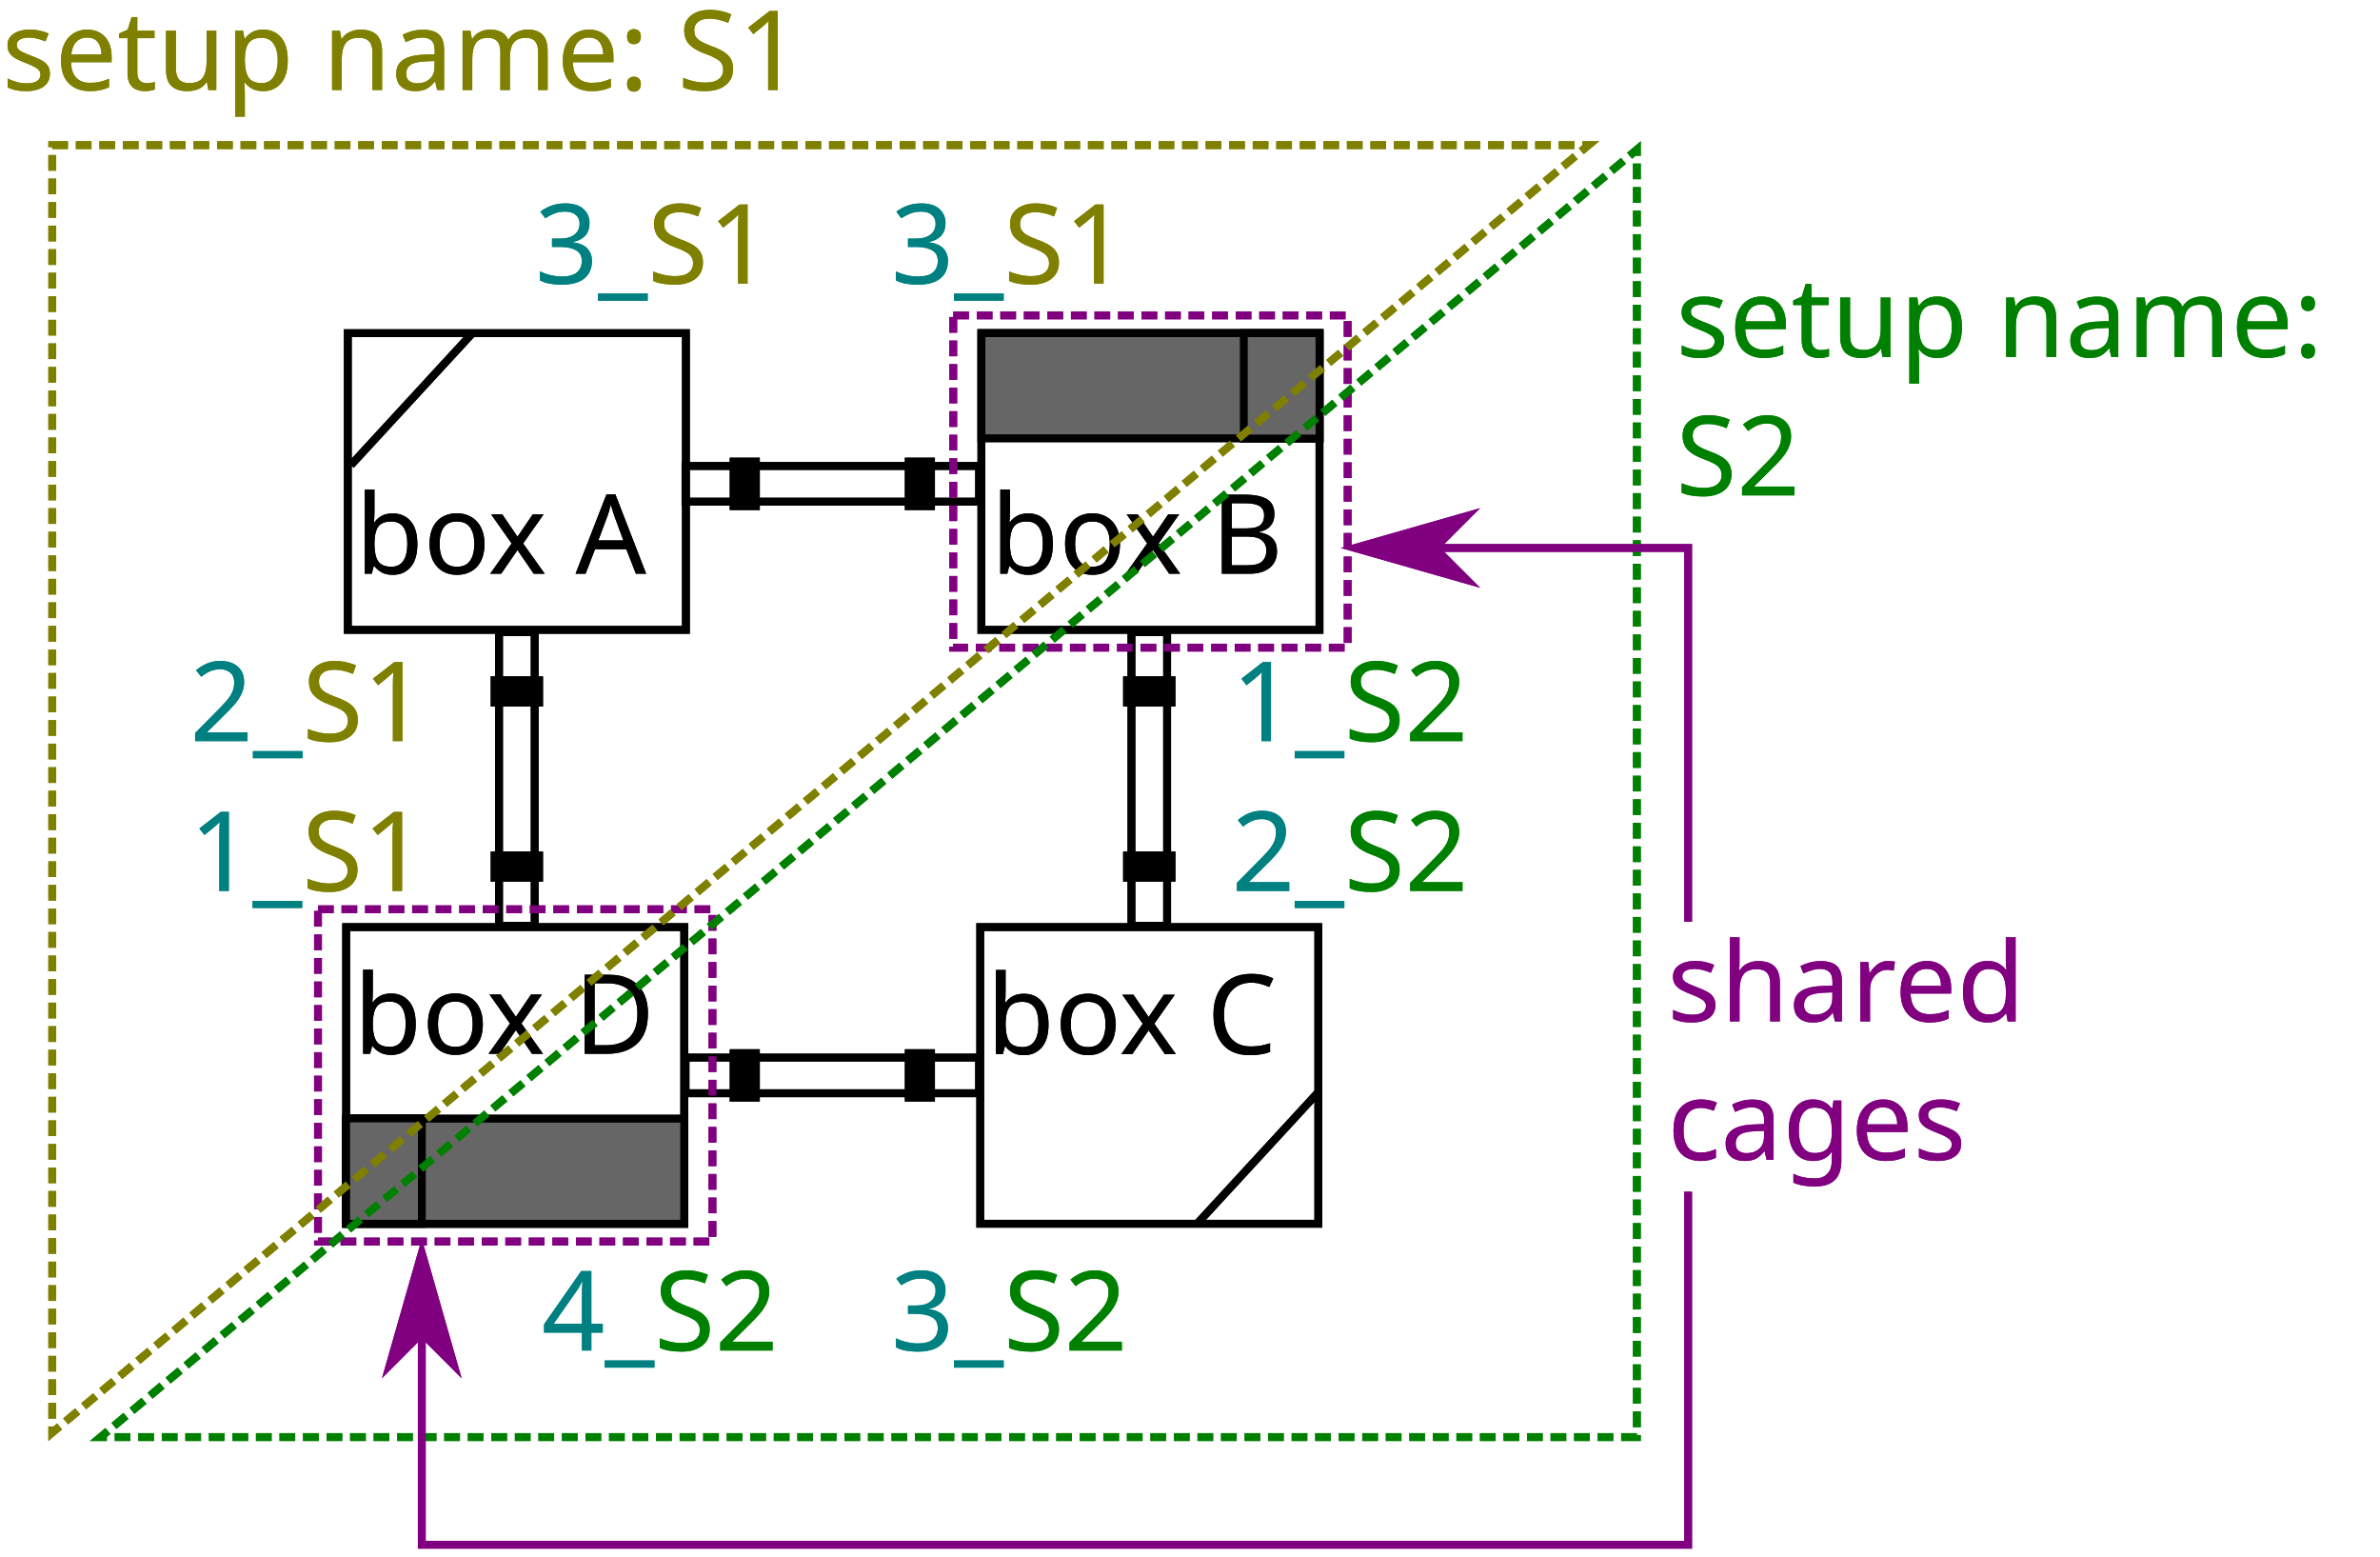
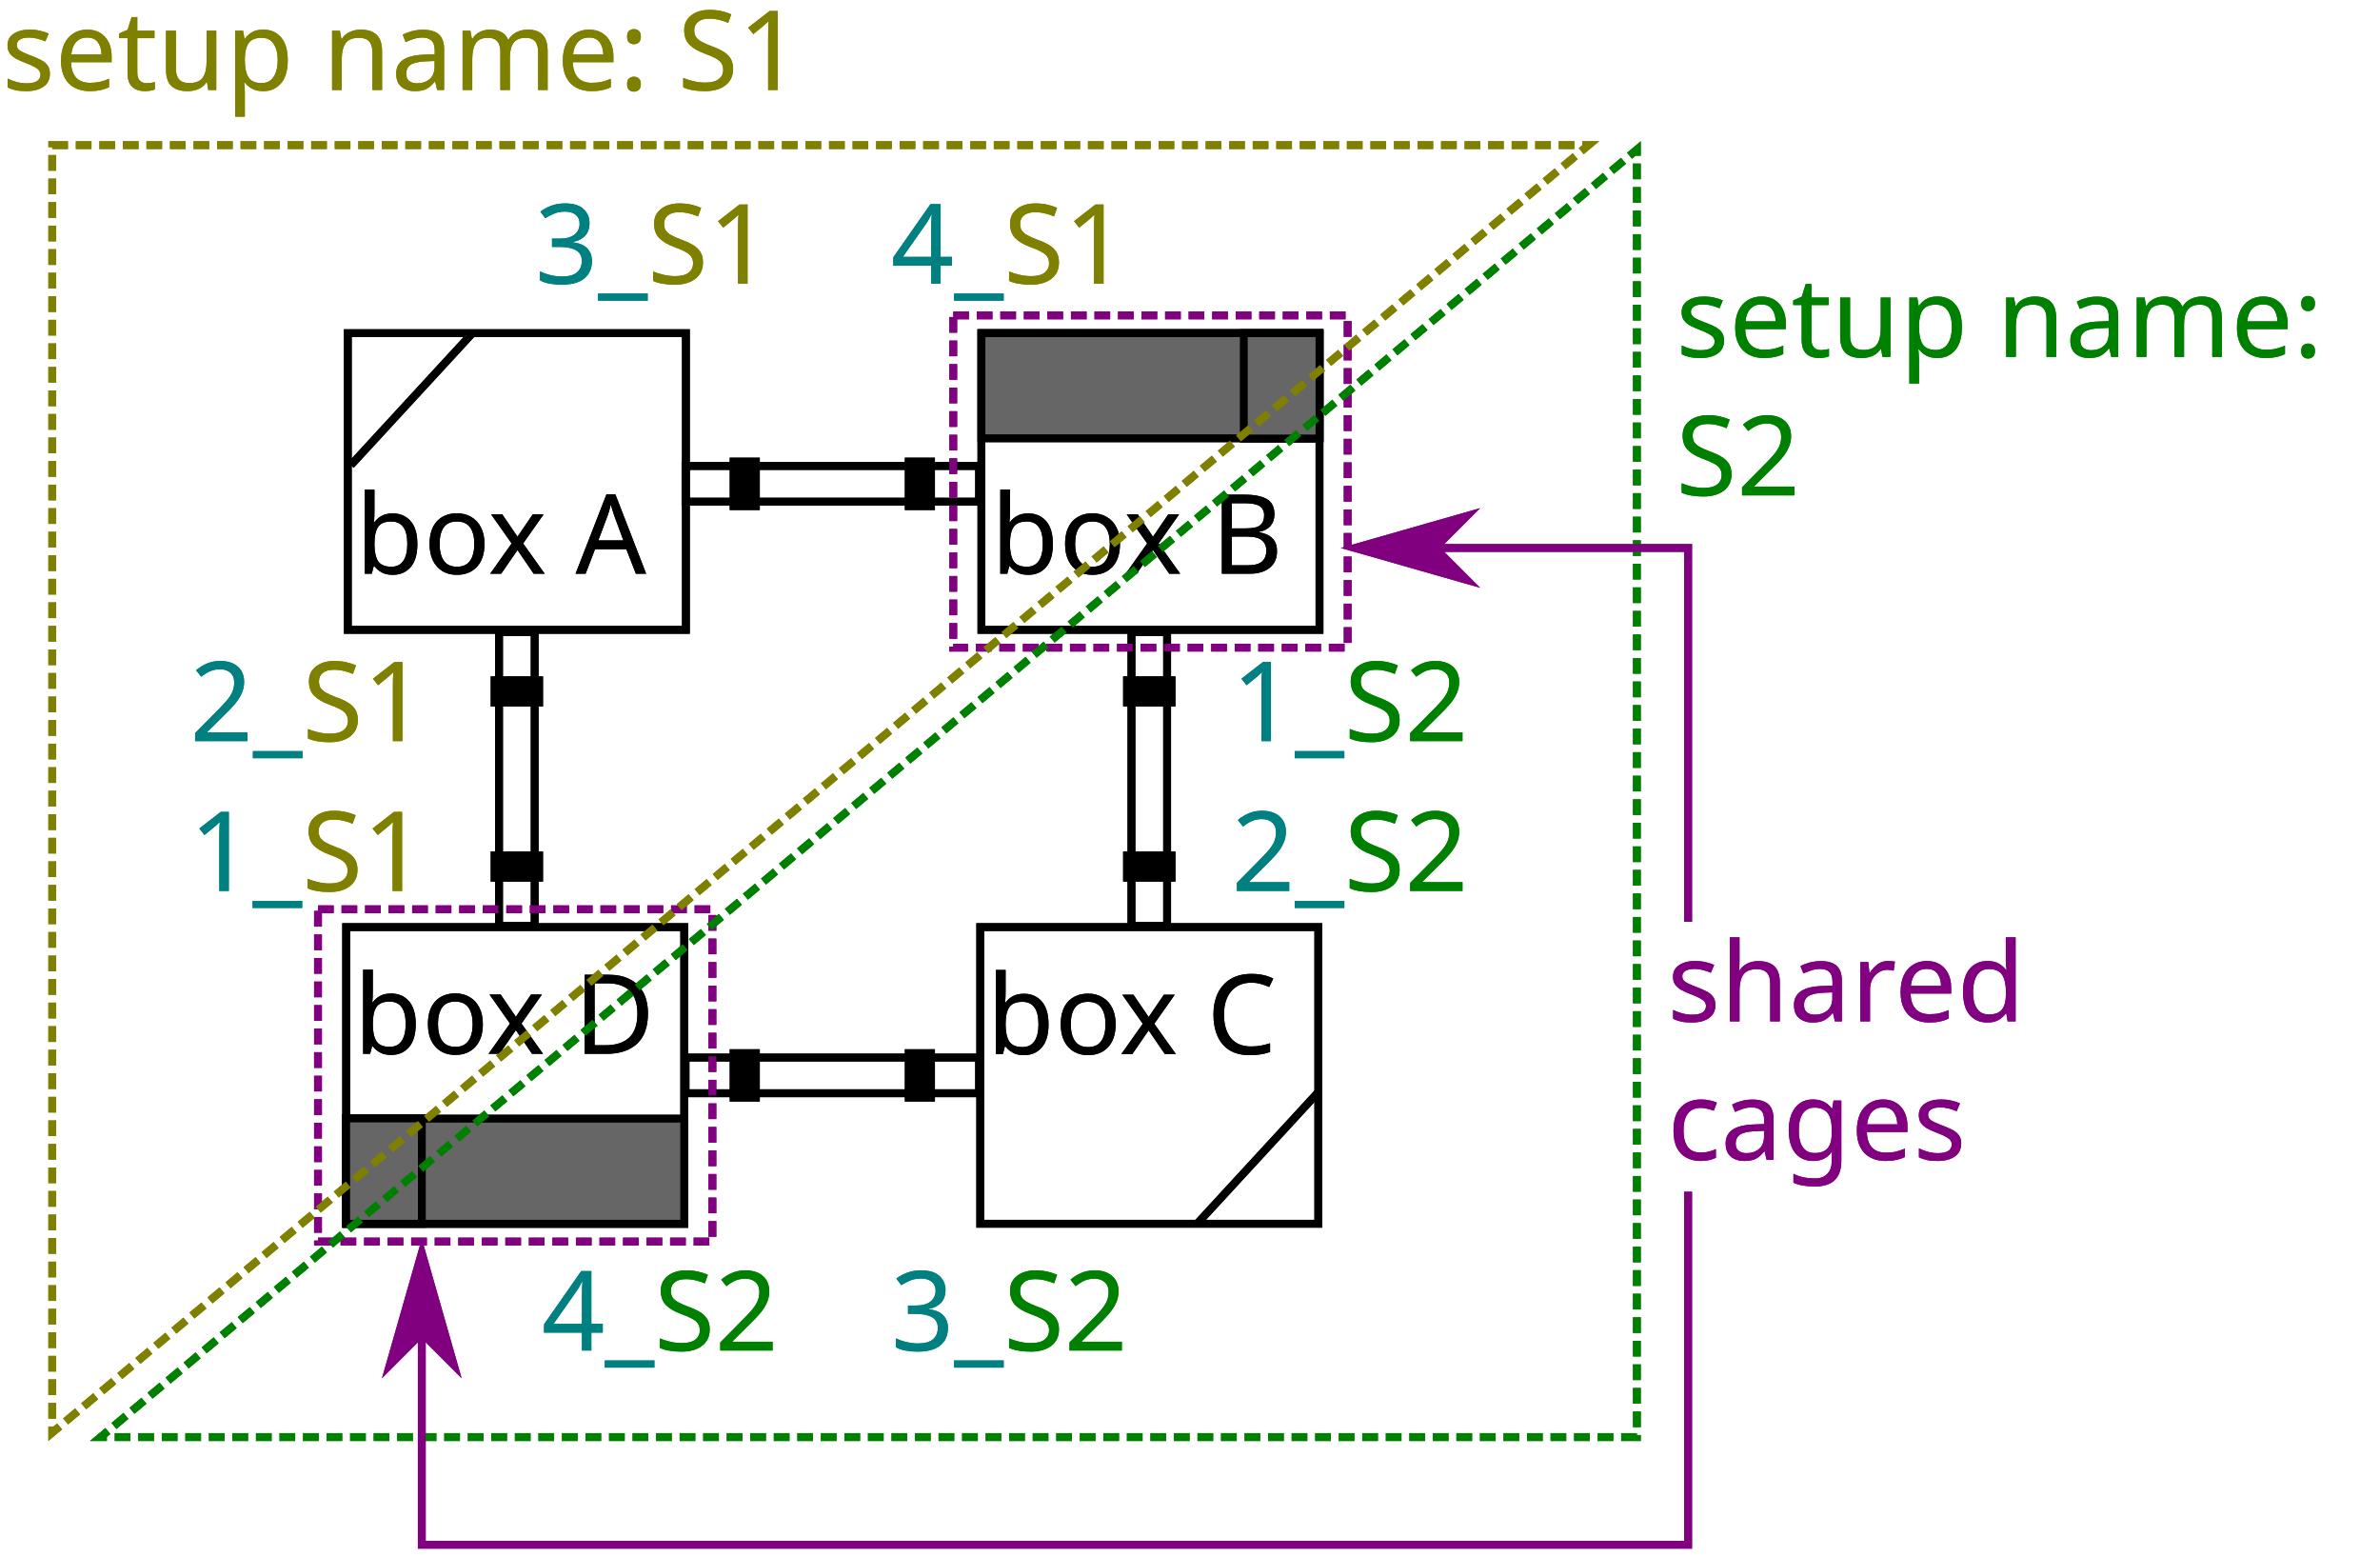
<svg xmlns="http://www.w3.org/2000/svg" width="303.334mm" height="198.318mm" viewBox="0 0 303.334 198.318" version="1.1" id="svg8">
  <defs id="defs2">
    <marker style="overflow:visible" id="marker6314" refX="0" refY="0" orient="auto">
      <path transform="matrix(0.8,0,0,0.8,10,0)" style="fill:#800080;fill-opacity:1;fill-rule:evenodd;stroke:#800080;stroke-width:1pt;stroke-opacity:1" d="M 0,0 5,-5 -12.5,0 5,5 Z" id="path6312" />
    </marker>
    <marker orient="auto" refY="0" refX="0" id="Arrow1Lstart" style="overflow:visible">
      <path id="path6006" d="M 0,0 5,-5 -12.5,0 5,5 Z" style="fill:#800080;fill-opacity:1;fill-rule:evenodd;stroke:#800080;stroke-width:1pt;stroke-opacity:1" transform="matrix(0.8,0,0,0.8,10,0)" />
    </marker>
  </defs>
  <g id="layer1" transform="translate(44.29964,7.98581)">
    <text xml:space="preserve" style="font-style:normal;font-weight:normal;font-size:14.111px;line-height:1.25;font-family:sans-serif;letter-spacing:0px;word-spacing:0px;fill:#000000;fill-opacity:1;stroke:none;stroke-width:0.265" x="115.292" y="90.936" id="text5642">
      <tspan id="tspan5640" x="115.292" y="103.421" style="stroke-width:0.265" />
    </text>
-     <g id="g6871">
-       <g transform="translate(-19.15225,-3.329887)" id="g4798">
-         <rect style="fill:none;fill-opacity:1;stroke:#000000;stroke-width:1;stroke-miterlimit:4;stroke-dasharray:none;stroke-dashoffset:0;stroke-opacity:1" id="rect4555" width="4.544" height="37.418" x="38.455" y="75.888" />
-         <g id="g4782">
-           <rect y="82.019" x="37.892" height="2.835" width="5.67" id="rect4645" style="fill:#000000;fill-opacity:1;stroke:#000000;stroke-width:1;stroke-miterlimit:4;stroke-dasharray:none;stroke-dashoffset:0;stroke-opacity:1" />
-           <rect y="104.339" x="37.892" height="2.835" width="5.67" id="rect4645-6" style="fill:#000000;fill-opacity:1;stroke:#000000;stroke-width:1;stroke-miterlimit:4;stroke-dasharray:none;stroke-dashoffset:0;stroke-opacity:1" />
-         </g>
-       </g>
-       <g transform="translate(-19.22723,-3.329887)" id="g4810">
-         <rect style="fill:none;fill-opacity:1;stroke:#000000;stroke-width:1;stroke-miterlimit:4;stroke-dasharray:none;stroke-dashoffset:0;stroke-opacity:1" id="rect4555-5" width="4.544" height="37.418" x="119.134" y="75.888" />
-         <g id="g4774">
-           <rect y="82.019" x="118.571" height="2.835" width="5.67" id="rect4645-2" style="fill:#000000;fill-opacity:1;stroke:#000000;stroke-width:1;stroke-miterlimit:4;stroke-dasharray:none;stroke-dashoffset:0;stroke-opacity:1" />
-           <rect y="104.339" x="118.571" height="2.835" width="5.67" id="rect4645-6-9" style="fill:#000000;fill-opacity:1;stroke:#000000;stroke-width:1;stroke-miterlimit:4;stroke-dasharray:none;stroke-dashoffset:0;stroke-opacity:1" />
-         </g>
-       </g>
-       <g transform="translate(-19.05028,-3.058891)" id="g4792">
-         <rect style="fill:none;fill-opacity:1;stroke:#000000;stroke-width:1;stroke-miterlimit:4;stroke-dasharray:none;stroke-dashoffset:0;stroke-opacity:1" id="rect4555-5-3" width="4.544" height="37.418" x="-58.992" y="62.121" transform="rotate(-90)" />
-         <g id="g4786">
-           <rect transform="matrix(0,1,1,0,0,0)" y="68.253" x="53.886" height="2.835" width="5.67" id="rect4645-2-1" style="fill:#000000;fill-opacity:1;stroke:#000000;stroke-width:1;stroke-miterlimit:4;stroke-dasharray:none;stroke-dashoffset:0;stroke-opacity:1" />
-           <rect transform="matrix(0,1,1,0,0,0)" y="90.573" x="53.886" height="2.835" width="5.67" id="rect4645-6-9-2" style="fill:#000000;fill-opacity:1;stroke:#000000;stroke-width:1;stroke-miterlimit:4;stroke-dasharray:none;stroke-dashoffset:0;stroke-opacity:1" />
-         </g>
-       </g>
-       <g transform="translate(-19.05028,-2.524207)" id="g4804">
-         <rect style="fill:none;fill-opacity:1;stroke:#000000;stroke-width:1;stroke-miterlimit:4;stroke-dasharray:none;stroke-dashoffset:0;stroke-opacity:1" id="rect4555-5-3-5" width="4.544" height="37.418" x="-133.828" y="62.121" transform="rotate(-90)" />
-         <g id="g4778">
-           <rect transform="matrix(0,1,1,0,0,0)" y="68.253" x="128.721" height="2.835" width="5.67" id="rect4645-2-1-0" style="fill:#000000;fill-opacity:1;stroke:#000000;stroke-width:1;stroke-miterlimit:4;stroke-dasharray:none;stroke-dashoffset:0;stroke-opacity:1" />
-           <rect transform="matrix(0,1,1,0,0,0)" y="90.573" x="128.721" height="2.835" width="5.67" id="rect4645-6-9-2-9" style="fill:#000000;fill-opacity:1;stroke:#000000;stroke-width:1;stroke-miterlimit:4;stroke-dasharray:none;stroke-dashoffset:0;stroke-opacity:1" />
-         </g>
-       </g>
-       <g transform="translate(-19.05028,-3.626476)" id="g5016">
-         <rect style="fill:none;fill-opacity:1;stroke:#000000;stroke-width:1;stroke-miterlimit:4;stroke-dasharray:none;stroke-dashoffset:0;stroke-opacity:1" id="rect815" width="43.089" height="37.798" x="19.08" y="38.093" />
-         <path style="fill:none;stroke:#000000;stroke-width:1;stroke-linecap:butt;stroke-linejoin:miter;stroke-miterlimit:4;stroke-dasharray:none;stroke-opacity:1" d="M 34.963,38.086 19.466,54.906" id="path4857" />
-         <text xml:space="preserve" style="font-style:normal;font-weight:normal;font-size:14.111px;line-height:1.25;font-family:sans-serif;letter-spacing:0px;word-spacing:0px;fill:#000000;fill-opacity:1;stroke:none;stroke-width:0.265" x="20.038" y="68.74" id="text4944">
-           <tspan id="tspan4942" x="20.038" y="68.74" style="stroke-width:0.265">box A</tspan>
-         </text>
-       </g>
-       <g transform="translate(-19.05028,-3.325971)" id="g5030">
-         <rect style="fill:none;fill-opacity:1;stroke:#000000;stroke-width:1;stroke-miterlimit:4;stroke-dasharray:none;stroke-dashoffset:0;stroke-opacity:1" id="rect815-6" width="43.089" height="37.798" x="99.684" y="113.463" />
-         <path style="fill:none;stroke:#000000;stroke-width:1;stroke-linecap:butt;stroke-linejoin:miter;stroke-miterlimit:4;stroke-dasharray:none;stroke-opacity:1" d="m 142.875,134.376 -15.497,16.82" id="path4857-3" />
-         <text xml:space="preserve" style="font-style:normal;font-weight:normal;font-size:14.111px;line-height:1.25;font-family:sans-serif;letter-spacing:0px;word-spacing:0px;fill:#000000;fill-opacity:1;stroke:none;stroke-width:0.265" x="100.481" y="129.639" id="text4944-7">
-           <tspan id="tspan4942-9" x="100.481" y="129.639" style="stroke-width:0.265">box C</tspan>
-         </text>
-       </g>
-       <text id="text4982" y="28.146" x="23.882" style="font-style:normal;font-weight:normal;font-size:14.111px;line-height:1.25;font-family:sans-serif;letter-spacing:0px;word-spacing:0px;fill:#008080;fill-opacity:1;stroke:none;stroke-width:0.265" xml:space="preserve">
-         <tspan style="fill:#008080;stroke-width:0.265" y="28.146" x="23.882" id="tspan4980">3_<tspan id="tspan5646" style="fill:#808000">S1</tspan>
-         </tspan>
-       </text>
-       <text id="text4986" y="28.146" x="69.254" style="font-style:normal;font-weight:normal;font-size:14.111px;line-height:1.25;font-family:sans-serif;letter-spacing:0px;word-spacing:0px;fill:#008080;fill-opacity:1;stroke:none;stroke-width:0.265" xml:space="preserve">
-         <tspan style="fill:#008080;stroke-width:0.265" y="28.146" x="69.254" id="tspan4984">3_<tspan id="tspan5644" style="fill:#808000">S1</tspan>
-         </tspan>
-       </text>
-       <text id="text4990" y="86.445" x="112.671" style="font-style:normal;font-weight:normal;font-size:14.111px;line-height:1.25;font-family:sans-serif;letter-spacing:0px;word-spacing:0px;fill:#008080;fill-opacity:1;stroke:none;stroke-width:0.265" xml:space="preserve">
-         <tspan style="fill:#008080;stroke-width:0.265" y="86.445" x="112.671" id="tspan4988">1_<tspan id="tspan5660" style="fill:#008000">S2</tspan>
-         </tspan>
-       </text>
-       <text id="text4994" y="105.532" x="112.671" style="font-style:normal;font-weight:normal;font-size:14.111px;line-height:1.25;font-family:sans-serif;letter-spacing:0px;word-spacing:0px;fill:#008080;fill-opacity:1;stroke:none;stroke-width:0.265" xml:space="preserve">
-         <tspan style="fill:#008080;stroke-width:0.265" y="105.532" x="112.671" id="tspan4992">2_<tspan id="tspan5658" style="fill:#008000">S2</tspan>
-         </tspan>
-       </text>
-       <text id="text4998" y="164.088" x="69.254" style="font-style:normal;font-weight:normal;font-size:14.111px;line-height:1.25;font-family:sans-serif;letter-spacing:0px;word-spacing:0px;fill:#008080;fill-opacity:1;stroke:none;stroke-width:0.265" xml:space="preserve">
-         <tspan style="fill:#008080;stroke-width:0.265" y="164.088" x="69.254" id="tspan4996">3_<tspan id="tspan5656" style="fill:#008000;stroke:none">S2</tspan>
-         </tspan>
-       </text>
-       <text id="text5002" y="164.088" x="24.743" style="font-style:normal;font-weight:normal;font-size:14.111px;line-height:1.25;font-family:sans-serif;letter-spacing:0px;word-spacing:0px;fill:#008080;fill-opacity:1;stroke:none;stroke-width:0.265" xml:space="preserve">
-         <tspan style="fill:#008080;stroke-width:0.265" y="164.088" x="24.743" id="tspan5000">4_<tspan id="tspan5652" style="fill:#008000;stroke:none">S2</tspan>
-         </tspan>
-       </text>
-       <text id="text5006" y="105.532" x="-20.148" style="font-style:normal;font-weight:normal;font-size:14.111px;line-height:1.25;font-family:sans-serif;letter-spacing:0px;word-spacing:0px;fill:#008080;fill-opacity:1;stroke:none;stroke-width:0.265" xml:space="preserve">
-         <tspan style="fill:#008080;stroke-width:0.265" y="105.532" x="-20.148" id="tspan5004">1_<tspan id="tspan5650" style="fill:#808000">S1</tspan>
-         </tspan>
-       </text>
-       <text id="text5010" y="86.445" x="-20.107" style="font-style:normal;font-weight:normal;font-size:14.111px;line-height:1.25;font-family:sans-serif;letter-spacing:0px;word-spacing:0px;fill:#008080;fill-opacity:1;stroke:none;stroke-width:0.265" xml:space="preserve">
-         <tspan style="fill:#008080;stroke-width:0.265" y="86.445" x="-20.107" id="tspan5008">2_<tspan id="tspan5648" style="fill:#808000">S1</tspan>
-         </tspan>
-       </text>
-       <text id="text5042" y="3.487" x="-44.064" style="font-style:normal;font-weight:normal;font-size:14.111px;line-height:1.25;font-family:sans-serif;letter-spacing:0px;word-spacing:0px;fill:#000000;fill-opacity:1;stroke:none;stroke-width:0.265" xml:space="preserve">
-         <tspan id="tspan5443" style="fill:#808000;stroke:none;stroke-width:0.265" y="3.487" x="-44.064">setup name: S1</tspan>
-       </text>
-       <text id="text5042-2" y="37.492" x="169.309" style="font-style:normal;font-weight:normal;font-size:14.111px;line-height:1.25;font-family:sans-serif;letter-spacing:0px;word-spacing:0px;fill:#000000;fill-opacity:1;stroke:none;stroke-width:0.265" xml:space="preserve">
-         <tspan style="fill:#008000;stroke:none;stroke-width:0.265" y="37.492" x="169.309" id="tspan5040-0">setup name: </tspan>
-         <tspan id="tspan5443-2" style="fill:#008000;stroke:none;stroke-width:0.265" y="55.131" x="169.309">S2</tspan>
-       </text>
-       <g transform="translate(-18.90205,-3.626476)" id="g5024">
-         <g id="g4935">
-           <rect y="38.093" x="99.684" height="37.798" width="43.089" id="rect815-3" style="fill:none;fill-opacity:1;stroke:#000000;stroke-width:1;stroke-miterlimit:4;stroke-dasharray:none;stroke-dashoffset:0;stroke-opacity:1" />
-           <rect y="38.093" x="99.692" height="13.389" width="43.082" id="rect4874-6" style="fill:#666666;fill-opacity:1;stroke:#000000;stroke-width:1;stroke-miterlimit:4;stroke-dasharray:none;stroke-dashoffset:0;stroke-opacity:1" />
-           <rect y="38.093" x="133.128" height="13.418" width="9.646" id="rect4915-0" style="fill:#666666;fill-opacity:1;stroke:#000000;stroke-width:1;stroke-miterlimit:4;stroke-dasharray:none;stroke-dashoffset:0;stroke-opacity:1" />
-         </g>
-         <text xml:space="preserve" style="font-style:normal;font-weight:normal;font-size:14.111px;line-height:1.25;font-family:sans-serif;letter-spacing:0px;word-spacing:0px;fill:#000000;fill-opacity:1;stroke:none;stroke-width:0.265" x="100.887" y="68.74" id="text4944-6">
-           <tspan id="tspan4942-2" x="100.887" y="68.74" style="stroke-width:0.265">box B</tspan>
-         </text>
-       </g>
-       <rect y="32.198" x="77.192" height="42.333" width="50.271" id="rect5736" style="fill:none;fill-opacity:1;stroke:#800080;stroke-width:1;stroke-miterlimit:4;stroke-dasharray:2, 1;stroke-dashoffset:0;stroke-opacity:1" />
-       <g transform="translate(-19.26045,-3.355374)" id="g5038">
-         <g id="g4940">
-           <rect y="113.493" x="19.08" height="37.798" width="43.089" id="rect815-7" style="fill:none;fill-opacity:1;stroke:#000000;stroke-width:1;stroke-miterlimit:4;stroke-dasharray:none;stroke-dashoffset:0;stroke-opacity:1" />
-           <rect y="137.901" x="19.08" height="13.389" width="43.082" id="rect4874" style="fill:#666666;fill-opacity:1;stroke:#000000;stroke-width:1;stroke-miterlimit:4;stroke-dasharray:none;stroke-dashoffset:0;stroke-opacity:1" />
-           <rect y="137.872" x="19.08" height="13.418" width="9.646" id="rect4915" style="fill:#666666;fill-opacity:1;stroke:#000000;stroke-width:1;stroke-miterlimit:4;stroke-dasharray:none;stroke-dashoffset:0;stroke-opacity:1" />
-         </g>
-         <text xml:space="preserve" style="font-style:normal;font-weight:normal;font-size:14.111px;line-height:1.25;font-family:sans-serif;letter-spacing:0px;word-spacing:0px;fill:#000000;fill-opacity:1;stroke:none;stroke-width:0.265" x="20.038" y="129.639" id="text4944-61">
-           <tspan id="tspan4942-8" x="20.038" y="129.639" style="stroke-width:0.265">box D</tspan>
-         </text>
-       </g>
-       <rect y="107.869" x="-3.771" height="42.333" width="50.271" id="rect5736-5" style="fill:none;fill-opacity:1;stroke:#800080;stroke-width:1;stroke-miterlimit:4;stroke-dasharray:2, 1;stroke-dashoffset:0;stroke-opacity:1" />
-       <g id="g5664">
-         <path style="fill:none;stroke:#808000;stroke-width:1;stroke-linecap:butt;stroke-linejoin:miter;stroke-miterlimit:4;stroke-dasharray:2, 1;stroke-dashoffset:0;stroke-opacity:1" d="M -37.638,10.503 H 158.154 L -37.638,174.544 Z" id="path5623" />
-         <path style="fill:none;stroke:#008000;stroke-width:1;stroke-linecap:butt;stroke-linejoin:miter;stroke-miterlimit:4;stroke-dasharray:2, 1;stroke-dashoffset:0;stroke-opacity:1" d="M 164.321,175.116 H -31.471 L 164.321,11.074 Z" id="path5623-7" />
-       </g>
-       <path id="path6002" d="m 9.458,151.79 v 37.042 H 170.854 v -44.979" style="fill:none;stroke:#800080;stroke-width:1;stroke-linecap:butt;stroke-linejoin:miter;stroke-miterlimit:4;stroke-dasharray:none;stroke-opacity:1;marker-start:url(#marker6314)" />
-       <path id="path6004" d="M 128.521,61.832 H 170.854 V 109.457" style="fill:none;stroke:#800080;stroke-width:1;stroke-linecap:butt;stroke-linejoin:miter;stroke-miterlimit:4;stroke-dasharray:none;stroke-opacity:1;marker-start:url(#Arrow1Lstart)" />
-       <text id="text6486" y="122.157" x="168.208" style="font-style:normal;font-weight:normal;font-size:14.111px;line-height:1.25;font-family:sans-serif;letter-spacing:0px;word-spacing:0px;fill:#000000;fill-opacity:1;stroke:none;stroke-width:0.265" xml:space="preserve">
-         <tspan style="fill:#800080;stroke-width:0.265" y="122.157" x="168.208" id="tspan6484">shared</tspan>
-         <tspan id="tspan6488" style="fill:#800080;stroke-width:0.265" y="139.796" x="168.208">cages</tspan>
-       </text>
-     </g>
-     <g id="g7039">
+     <g id="g1484">
+       <g id="g6871">
+         <g id="g4798" transform="translate(-19.15225,-3.329887)">
+           <rect y="75.888" x="38.455" height="37.418" width="4.544" id="rect4555" style="fill:none;fill-opacity:1;stroke:#000000;stroke-width:1;stroke-miterlimit:4;stroke-dasharray:none;stroke-dashoffset:0;stroke-opacity:1" />
+           <g id="g4782">
+             <rect style="fill:#000000;fill-opacity:1;stroke:#000000;stroke-width:1;stroke-miterlimit:4;stroke-dasharray:none;stroke-dashoffset:0;stroke-opacity:1" id="rect4645" width="5.67" height="2.835" x="37.892" y="82.019" />
+             <rect style="fill:#000000;fill-opacity:1;stroke:#000000;stroke-width:1;stroke-miterlimit:4;stroke-dasharray:none;stroke-dashoffset:0;stroke-opacity:1" id="rect4645-6" width="5.67" height="2.835" x="37.892" y="104.339" />
+           </g>
+         </g>
+         <g id="g4810" transform="translate(-19.22723,-3.329887)">
+           <rect y="75.888" x="119.134" height="37.418" width="4.544" id="rect4555-5" style="fill:none;fill-opacity:1;stroke:#000000;stroke-width:1;stroke-miterlimit:4;stroke-dasharray:none;stroke-dashoffset:0;stroke-opacity:1" />
+           <g id="g4774">
+             <rect style="fill:#000000;fill-opacity:1;stroke:#000000;stroke-width:1;stroke-miterlimit:4;stroke-dasharray:none;stroke-dashoffset:0;stroke-opacity:1" id="rect4645-2" width="5.67" height="2.835" x="118.571" y="82.019" />
+             <rect style="fill:#000000;fill-opacity:1;stroke:#000000;stroke-width:1;stroke-miterlimit:4;stroke-dasharray:none;stroke-dashoffset:0;stroke-opacity:1" id="rect4645-6-9" width="5.67" height="2.835" x="118.571" y="104.339" />
+           </g>
+         </g>
+         <g id="g4792" transform="translate(-19.05028,-3.058891)">
+           <rect transform="rotate(-90)" y="62.121" x="-58.992" height="37.418" width="4.544" id="rect4555-5-3" style="fill:none;fill-opacity:1;stroke:#000000;stroke-width:1;stroke-miterlimit:4;stroke-dasharray:none;stroke-dashoffset:0;stroke-opacity:1" />
+           <g id="g4786">
+             <rect style="fill:#000000;fill-opacity:1;stroke:#000000;stroke-width:1;stroke-miterlimit:4;stroke-dasharray:none;stroke-dashoffset:0;stroke-opacity:1" id="rect4645-2-1" width="5.67" height="2.835" x="53.886" y="68.253" transform="matrix(0,1,1,0,0,0)" />
+             <rect style="fill:#000000;fill-opacity:1;stroke:#000000;stroke-width:1;stroke-miterlimit:4;stroke-dasharray:none;stroke-dashoffset:0;stroke-opacity:1" id="rect4645-6-9-2" width="5.67" height="2.835" x="53.886" y="90.573" transform="matrix(0,1,1,0,0,0)" />
+           </g>
+         </g>
+         <g id="g4804" transform="translate(-19.05028,-2.524207)">
+           <rect transform="rotate(-90)" y="62.121" x="-133.828" height="37.418" width="4.544" id="rect4555-5-3-5" style="fill:none;fill-opacity:1;stroke:#000000;stroke-width:1;stroke-miterlimit:4;stroke-dasharray:none;stroke-dashoffset:0;stroke-opacity:1" />
+           <g id="g4778">
+             <rect style="fill:#000000;fill-opacity:1;stroke:#000000;stroke-width:1;stroke-miterlimit:4;stroke-dasharray:none;stroke-dashoffset:0;stroke-opacity:1" id="rect4645-2-1-0" width="5.67" height="2.835" x="128.721" y="68.253" transform="matrix(0,1,1,0,0,0)" />
+             <rect style="fill:#000000;fill-opacity:1;stroke:#000000;stroke-width:1;stroke-miterlimit:4;stroke-dasharray:none;stroke-dashoffset:0;stroke-opacity:1" id="rect4645-6-9-2-9" width="5.67" height="2.835" x="128.721" y="90.573" transform="matrix(0,1,1,0,0,0)" />
+           </g>
+         </g>
+         <g id="g5016" transform="translate(-19.05028,-3.626476)">
+           <rect y="38.093" x="19.08" height="37.798" width="43.089" id="rect815" style="fill:none;fill-opacity:1;stroke:#000000;stroke-width:1;stroke-miterlimit:4;stroke-dasharray:none;stroke-dashoffset:0;stroke-opacity:1" />
+           <path id="path4857" d="M 34.963,38.086 19.466,54.906" style="fill:none;stroke:#000000;stroke-width:1;stroke-linecap:butt;stroke-linejoin:miter;stroke-miterlimit:4;stroke-dasharray:none;stroke-opacity:1" />
+           <text id="text4944" y="68.74" x="20.038" style="font-style:normal;font-weight:normal;font-size:14.111px;line-height:1.25;font-family:sans-serif;letter-spacing:0px;word-spacing:0px;fill:#000000;fill-opacity:1;stroke:none;stroke-width:0.265" xml:space="preserve">
+             <tspan style="stroke-width:0.265" y="68.74" x="20.038" id="tspan4942">box A</tspan>
+           </text>
+         </g>
+         <g id="g5030" transform="translate(-19.05028,-3.325971)">
+           <rect y="113.463" x="99.684" height="37.798" width="43.089" id="rect815-6" style="fill:none;fill-opacity:1;stroke:#000000;stroke-width:1;stroke-miterlimit:4;stroke-dasharray:none;stroke-dashoffset:0;stroke-opacity:1" />
+           <path id="path4857-3" d="m 142.875,134.376 -15.497,16.82" style="fill:none;stroke:#000000;stroke-width:1;stroke-linecap:butt;stroke-linejoin:miter;stroke-miterlimit:4;stroke-dasharray:none;stroke-opacity:1" />
+           <text id="text4944-7" y="129.639" x="100.481" style="font-style:normal;font-weight:normal;font-size:14.111px;line-height:1.25;font-family:sans-serif;letter-spacing:0px;word-spacing:0px;fill:#000000;fill-opacity:1;stroke:none;stroke-width:0.265" xml:space="preserve">
+             <tspan style="stroke-width:0.265" y="129.639" x="100.481" id="tspan4942-9">box C</tspan>
+           </text>
+         </g>
+         <text xml:space="preserve" style="font-style:normal;font-weight:normal;font-size:14.111px;line-height:1.25;font-family:sans-serif;letter-spacing:0px;word-spacing:0px;fill:#008080;fill-opacity:1;stroke:none;stroke-width:0.265" x="23.882" y="28.146" id="text4982">
+           <tspan id="tspan4980" x="23.882" y="28.146" style="fill:#008080;stroke-width:0.265">3_<tspan style="fill:#808000" id="tspan5646">S1</tspan>
+           </tspan>
+         </text>
+         <text xml:space="preserve" style="font-style:normal;font-weight:normal;font-size:14.111px;line-height:1.25;font-family:sans-serif;letter-spacing:0px;word-spacing:0px;fill:#008080;fill-opacity:1;stroke:none;stroke-width:0.265" x="69.254" y="28.146" id="text4986">
+           <tspan id="tspan4984" x="69.254" y="28.146" style="fill:#008080;stroke-width:0.265">4_<tspan style="fill:#808000" id="tspan5644">S1</tspan>
+           </tspan>
+         </text>
+         <text xml:space="preserve" style="font-style:normal;font-weight:normal;font-size:14.111px;line-height:1.25;font-family:sans-serif;letter-spacing:0px;word-spacing:0px;fill:#008080;fill-opacity:1;stroke:none;stroke-width:0.265" x="112.671" y="86.445" id="text4990">
+           <tspan id="tspan4988" x="112.671" y="86.445" style="fill:#008080;stroke-width:0.265">1_<tspan style="fill:#008000" id="tspan5660">S2</tspan>
+           </tspan>
+         </text>
+         <text xml:space="preserve" style="font-style:normal;font-weight:normal;font-size:14.111px;line-height:1.25;font-family:sans-serif;letter-spacing:0px;word-spacing:0px;fill:#008080;fill-opacity:1;stroke:none;stroke-width:0.265" x="112.671" y="105.532" id="text4994">
+           <tspan id="tspan4992" x="112.671" y="105.532" style="fill:#008080;stroke-width:0.265">2_<tspan style="fill:#008000" id="tspan5658">S2</tspan>
+           </tspan>
+         </text>
+         <text xml:space="preserve" style="font-style:normal;font-weight:normal;font-size:14.111px;line-height:1.25;font-family:sans-serif;letter-spacing:0px;word-spacing:0px;fill:#008080;fill-opacity:1;stroke:none;stroke-width:0.265" x="69.254" y="164.088" id="text4998">
+           <tspan id="tspan4996" x="69.254" y="164.088" style="fill:#008080;stroke-width:0.265">3_<tspan style="fill:#008000;stroke:none" id="tspan5656">S2</tspan>
+           </tspan>
+         </text>
+         <text xml:space="preserve" style="font-style:normal;font-weight:normal;font-size:14.111px;line-height:1.25;font-family:sans-serif;letter-spacing:0px;word-spacing:0px;fill:#008080;fill-opacity:1;stroke:none;stroke-width:0.265" x="24.743" y="164.088" id="text5002">
+           <tspan id="tspan5000" x="24.743" y="164.088" style="fill:#008080;stroke-width:0.265">4_<tspan style="fill:#008000;stroke:none" id="tspan5652">S2</tspan>
+           </tspan>
+         </text>
+         <text xml:space="preserve" style="font-style:normal;font-weight:normal;font-size:14.111px;line-height:1.25;font-family:sans-serif;letter-spacing:0px;word-spacing:0px;fill:#008080;fill-opacity:1;stroke:none;stroke-width:0.265" x="-20.148" y="105.532" id="text5006">
+           <tspan id="tspan5004" x="-20.148" y="105.532" style="fill:#008080;stroke-width:0.265">1_<tspan style="fill:#808000" id="tspan5650">S1</tspan>
+           </tspan>
+         </text>
+         <text xml:space="preserve" style="font-style:normal;font-weight:normal;font-size:14.111px;line-height:1.25;font-family:sans-serif;letter-spacing:0px;word-spacing:0px;fill:#008080;fill-opacity:1;stroke:none;stroke-width:0.265" x="-20.107" y="86.445" id="text5010">
+           <tspan id="tspan5008" x="-20.107" y="86.445" style="fill:#008080;stroke-width:0.265">2_<tspan style="fill:#808000" id="tspan5648">S1</tspan>
+           </tspan>
+         </text>
+         <text xml:space="preserve" style="font-style:normal;font-weight:normal;font-size:14.111px;line-height:1.25;font-family:sans-serif;letter-spacing:0px;word-spacing:0px;fill:#000000;fill-opacity:1;stroke:none;stroke-width:0.265" x="-44.064" y="3.487" id="text5042">
+           <tspan x="-44.064" y="3.487" style="fill:#808000;stroke:none;stroke-width:0.265" id="tspan5443">setup name: S1</tspan>
+         </text>
+         <text xml:space="preserve" style="font-style:normal;font-weight:normal;font-size:14.111px;line-height:1.25;font-family:sans-serif;letter-spacing:0px;word-spacing:0px;fill:#000000;fill-opacity:1;stroke:none;stroke-width:0.265" x="169.309" y="37.492" id="text5042-2">
+           <tspan id="tspan5040-0" x="169.309" y="37.492" style="fill:#008000;stroke:none;stroke-width:0.265">setup name: </tspan>
+           <tspan x="169.309" y="55.131" style="fill:#008000;stroke:none;stroke-width:0.265" id="tspan5443-2">S2</tspan>
+         </text>
+         <g id="g5024" transform="translate(-18.90205,-3.626476)">
+           <g id="g4935">
+             <rect style="fill:none;fill-opacity:1;stroke:#000000;stroke-width:1;stroke-miterlimit:4;stroke-dasharray:none;stroke-dashoffset:0;stroke-opacity:1" id="rect815-3" width="43.089" height="37.798" x="99.684" y="38.093" />
+             <rect style="fill:#666666;fill-opacity:1;stroke:#000000;stroke-width:1;stroke-miterlimit:4;stroke-dasharray:none;stroke-dashoffset:0;stroke-opacity:1" id="rect4874-6" width="43.082" height="13.389" x="99.692" y="38.093" />
+             <rect style="fill:#666666;fill-opacity:1;stroke:#000000;stroke-width:1;stroke-miterlimit:4;stroke-dasharray:none;stroke-dashoffset:0;stroke-opacity:1" id="rect4915-0" width="9.646" height="13.418" x="133.128" y="38.093" />
+           </g>
+           <text id="text4944-6" y="68.74" x="100.887" style="font-style:normal;font-weight:normal;font-size:14.111px;line-height:1.25;font-family:sans-serif;letter-spacing:0px;word-spacing:0px;fill:#000000;fill-opacity:1;stroke:none;stroke-width:0.265" xml:space="preserve">
+             <tspan style="stroke-width:0.265" y="68.74" x="100.887" id="tspan4942-2">box B</tspan>
+           </text>
+         </g>
+         <rect style="fill:none;fill-opacity:1;stroke:#800080;stroke-width:1;stroke-miterlimit:4;stroke-dasharray:2, 1;stroke-dashoffset:0;stroke-opacity:1" id="rect5736" width="50.271" height="42.333" x="77.192" y="32.198" />
+         <g id="g5038" transform="translate(-19.26045,-3.355374)">
+           <g id="g4940">
+             <rect style="fill:none;fill-opacity:1;stroke:#000000;stroke-width:1;stroke-miterlimit:4;stroke-dasharray:none;stroke-dashoffset:0;stroke-opacity:1" id="rect815-7" width="43.089" height="37.798" x="19.08" y="113.493" />
+             <rect style="fill:#666666;fill-opacity:1;stroke:#000000;stroke-width:1;stroke-miterlimit:4;stroke-dasharray:none;stroke-dashoffset:0;stroke-opacity:1" id="rect4874" width="43.082" height="13.389" x="19.08" y="137.901" />
+             <rect style="fill:#666666;fill-opacity:1;stroke:#000000;stroke-width:1;stroke-miterlimit:4;stroke-dasharray:none;stroke-dashoffset:0;stroke-opacity:1" id="rect4915" width="9.646" height="13.418" x="19.08" y="137.872" />
+           </g>
+           <text id="text4944-61" y="129.639" x="20.038" style="font-style:normal;font-weight:normal;font-size:14.111px;line-height:1.25;font-family:sans-serif;letter-spacing:0px;word-spacing:0px;fill:#000000;fill-opacity:1;stroke:none;stroke-width:0.265" xml:space="preserve">
+             <tspan style="stroke-width:0.265" y="129.639" x="20.038" id="tspan4942-8">box D</tspan>
+           </text>
+         </g>
+         <rect style="fill:none;fill-opacity:1;stroke:#800080;stroke-width:1;stroke-miterlimit:4;stroke-dasharray:2, 1;stroke-dashoffset:0;stroke-opacity:1" id="rect5736-5" width="50.271" height="42.333" x="-3.771" y="107.869" />
+         <g id="g5664">
+           <path id="path5623" d="M -37.638,10.503 H 158.154 L -37.638,174.544 Z" style="fill:none;stroke:#808000;stroke-width:1;stroke-linecap:butt;stroke-linejoin:miter;stroke-miterlimit:4;stroke-dasharray:2, 1;stroke-dashoffset:0;stroke-opacity:1" />
+           <path id="path5623-7" d="M 164.321,175.116 H -31.471 L 164.321,11.074 Z" style="fill:none;stroke:#008000;stroke-width:1;stroke-linecap:butt;stroke-linejoin:miter;stroke-miterlimit:4;stroke-dasharray:2, 1;stroke-dashoffset:0;stroke-opacity:1" />
+         </g>
+         <path style="fill:none;stroke:#800080;stroke-width:1;stroke-linecap:butt;stroke-linejoin:miter;stroke-miterlimit:4;stroke-dasharray:none;stroke-opacity:1;marker-start:url(#marker6314)" d="m 9.458,151.79 v 37.042 H 170.854 v -44.979" id="path6002" />
+         <path style="fill:none;stroke:#800080;stroke-width:1;stroke-linecap:butt;stroke-linejoin:miter;stroke-miterlimit:4;stroke-dasharray:none;stroke-opacity:1;marker-start:url(#Arrow1Lstart)" d="M 128.521,61.832 H 170.854 V 109.457" id="path6004" />
+         <text xml:space="preserve" style="font-style:normal;font-weight:normal;font-size:14.111px;line-height:1.25;font-family:sans-serif;letter-spacing:0px;word-spacing:0px;fill:#000000;fill-opacity:1;stroke:none;stroke-width:0.265" x="168.208" y="122.157" id="text6486">
+           <tspan id="tspan6484" x="168.208" y="122.157" style="fill:#800080;stroke-width:0.265">shared</tspan>
+           <tspan x="168.208" y="139.796" style="fill:#800080;stroke-width:0.265" id="tspan6488">cages</tspan>
+         </text>
+       </g>
      <g id="g6881" transform="translate(-19.15225,-3.329887)">
        <rect y="75.888" x="38.455" height="37.418" width="4.544" id="rect6873" style="fill:none;fill-opacity:1;stroke:#000000;stroke-width:1;stroke-miterlimit:4;stroke-dasharray:none;stroke-dashoffset:0;stroke-opacity:1" />
        <g id="g6879">
          <rect style="fill:#000000;fill-opacity:1;stroke:#000000;stroke-width:1;stroke-miterlimit:4;stroke-dasharray:none;stroke-dashoffset:0;stroke-opacity:1" id="rect6875" width="5.67" height="2.835" x="37.892" y="82.019" />
          <rect style="fill:#000000;fill-opacity:1;stroke:#000000;stroke-width:1;stroke-miterlimit:4;stroke-dasharray:none;stroke-dashoffset:0;stroke-opacity:1" id="rect6877" width="5.67" height="2.835" x="37.892" y="104.339" />
        </g>
      </g>
      <g id="g6891" transform="translate(-19.22723,-3.329887)">
        <rect y="75.888" x="119.134" height="37.418" width="4.544" id="rect6883" style="fill:none;fill-opacity:1;stroke:#000000;stroke-width:1;stroke-miterlimit:4;stroke-dasharray:none;stroke-dashoffset:0;stroke-opacity:1" />
        <g id="g6889">
          <rect style="fill:#000000;fill-opacity:1;stroke:#000000;stroke-width:1;stroke-miterlimit:4;stroke-dasharray:none;stroke-dashoffset:0;stroke-opacity:1" id="rect6885" width="5.67" height="2.835" x="118.571" y="82.019" />
          <rect style="fill:#000000;fill-opacity:1;stroke:#000000;stroke-width:1;stroke-miterlimit:4;stroke-dasharray:none;stroke-dashoffset:0;stroke-opacity:1" id="rect6887" width="5.67" height="2.835" x="118.571" y="104.339" />
        </g>
      </g>
      <g id="g6901" transform="translate(-19.05028,-3.058891)">
        <rect transform="rotate(-90)" y="62.121" x="-58.992" height="37.418" width="4.544" id="rect6893" style="fill:none;fill-opacity:1;stroke:#000000;stroke-width:1;stroke-miterlimit:4;stroke-dasharray:none;stroke-dashoffset:0;stroke-opacity:1" />
        <g id="g6899">
          <rect style="fill:#000000;fill-opacity:1;stroke:#000000;stroke-width:1;stroke-miterlimit:4;stroke-dasharray:none;stroke-dashoffset:0;stroke-opacity:1" id="rect6895" width="5.67" height="2.835" x="53.886" y="68.253" transform="matrix(0,1,1,0,0,0)" />
          <rect style="fill:#000000;fill-opacity:1;stroke:#000000;stroke-width:1;stroke-miterlimit:4;stroke-dasharray:none;stroke-dashoffset:0;stroke-opacity:1" id="rect6897" width="5.67" height="2.835" x="53.886" y="90.573" transform="matrix(0,1,1,0,0,0)" />
        </g>
      </g>
      <g id="g6911" transform="translate(-19.05028,-2.524207)">
        <rect transform="rotate(-90)" y="62.121" x="-133.828" height="37.418" width="4.544" id="rect6903" style="fill:none;fill-opacity:1;stroke:#000000;stroke-width:1;stroke-miterlimit:4;stroke-dasharray:none;stroke-dashoffset:0;stroke-opacity:1" />
        <g id="g6909">
          <rect style="fill:#000000;fill-opacity:1;stroke:#000000;stroke-width:1;stroke-miterlimit:4;stroke-dasharray:none;stroke-dashoffset:0;stroke-opacity:1" id="rect6905" width="5.67" height="2.835" x="128.721" y="68.253" transform="matrix(0,1,1,0,0,0)" />
          <rect style="fill:#000000;fill-opacity:1;stroke:#000000;stroke-width:1;stroke-miterlimit:4;stroke-dasharray:none;stroke-dashoffset:0;stroke-opacity:1" id="rect6907" width="5.67" height="2.835" x="128.721" y="90.573" transform="matrix(0,1,1,0,0,0)" />
        </g>
      </g>
      <g id="g6921" transform="translate(-19.05028,-3.626476)">
        <rect y="38.093" x="19.08" height="37.798" width="43.089" id="rect6913" style="fill:none;fill-opacity:1;stroke:#000000;stroke-width:1;stroke-miterlimit:4;stroke-dasharray:none;stroke-dashoffset:0;stroke-opacity:1" />
        <path id="path6915" d="M 34.963,38.086 19.466,54.906" style="fill:none;stroke:#000000;stroke-width:1;stroke-linecap:butt;stroke-linejoin:miter;stroke-miterlimit:4;stroke-dasharray:none;stroke-opacity:1" />
        <text id="text6919" y="68.74" x="20.038" style="font-style:normal;font-weight:normal;font-size:14.111px;line-height:1.25;font-family:sans-serif;letter-spacing:0px;word-spacing:0px;fill:#000000;fill-opacity:1;stroke:none;stroke-width:0.265" xml:space="preserve">
          <tspan style="stroke-width:0.265" y="68.74" x="20.038" id="tspan6917">box A</tspan>
        </text>
      </g>
      <g id="g6931" transform="translate(-19.05028,-3.325971)">
        <rect y="113.463" x="99.684" height="37.798" width="43.089" id="rect6923" style="fill:none;fill-opacity:1;stroke:#000000;stroke-width:1;stroke-miterlimit:4;stroke-dasharray:none;stroke-dashoffset:0;stroke-opacity:1" />
        <path id="path6925" d="m 142.875,134.376 -15.497,16.82" style="fill:none;stroke:#000000;stroke-width:1;stroke-linecap:butt;stroke-linejoin:miter;stroke-miterlimit:4;stroke-dasharray:none;stroke-opacity:1" />
        <text id="text6929" y="129.639" x="100.481" style="font-style:normal;font-weight:normal;font-size:14.111px;line-height:1.25;font-family:sans-serif;letter-spacing:0px;word-spacing:0px;fill:#000000;fill-opacity:1;stroke:none;stroke-width:0.265" xml:space="preserve">
          <tspan style="stroke-width:0.265" y="129.639" x="100.481" id="tspan6927">box C</tspan>
        </text>
      </g>
      <text xml:space="preserve" style="font-style:normal;font-weight:normal;font-size:14.111px;line-height:1.25;font-family:sans-serif;letter-spacing:0px;word-spacing:0px;fill:#008080;fill-opacity:1;stroke:none;stroke-width:0.265" x="23.882" y="28.146" id="text6937">
        <tspan id="tspan6935" x="23.882" y="28.146" style="fill:#008080;stroke-width:0.265">3_<tspan style="fill:#808000" id="tspan6933">S1</tspan>
-         </tspan>
-       </text>
-       <text xml:space="preserve" style="font-style:normal;font-weight:normal;font-size:14.111px;line-height:1.25;font-family:sans-serif;letter-spacing:0px;word-spacing:0px;fill:#008080;fill-opacity:1;stroke:none;stroke-width:0.265" x="69.254" y="28.146" id="text6943">
-         <tspan id="tspan6941" x="69.254" y="28.146" style="fill:#008080;stroke-width:0.265">3_<tspan style="fill:#808000" id="tspan6939">S1</tspan>
        </tspan>
      </text>
      <text xml:space="preserve" style="font-style:normal;font-weight:normal;font-size:14.111px;line-height:1.25;font-family:sans-serif;letter-spacing:0px;word-spacing:0px;fill:#008080;fill-opacity:1;stroke:none;stroke-width:0.265" x="112.671" y="86.445" id="text6949">
        <tspan id="tspan6947" x="112.671" y="86.445" style="fill:#008080;stroke-width:0.265">1_<tspan style="fill:#008000" id="tspan6945">S2</tspan>
        </tspan>
      </text>
      <text xml:space="preserve" style="font-style:normal;font-weight:normal;font-size:14.111px;line-height:1.25;font-family:sans-serif;letter-spacing:0px;word-spacing:0px;fill:#008080;fill-opacity:1;stroke:none;stroke-width:0.265" x="112.671" y="105.532" id="text6955">
        <tspan id="tspan6953" x="112.671" y="105.532" style="fill:#008080;stroke-width:0.265">2_<tspan style="fill:#008000" id="tspan6951">S2</tspan>
        </tspan>
      </text>
      <text xml:space="preserve" style="font-style:normal;font-weight:normal;font-size:14.111px;line-height:1.25;font-family:sans-serif;letter-spacing:0px;word-spacing:0px;fill:#008080;fill-opacity:1;stroke:none;stroke-width:0.265" x="69.254" y="164.088" id="text6961">
        <tspan id="tspan6959" x="69.254" y="164.088" style="fill:#008080;stroke-width:0.265">3_<tspan style="fill:#008000;stroke:none" id="tspan6957">S2</tspan>
        </tspan>
      </text>
      <text xml:space="preserve" style="font-style:normal;font-weight:normal;font-size:14.111px;line-height:1.25;font-family:sans-serif;letter-spacing:0px;word-spacing:0px;fill:#008080;fill-opacity:1;stroke:none;stroke-width:0.265" x="24.743" y="164.088" id="text6967">
        <tspan id="tspan6965" x="24.743" y="164.088" style="fill:#008080;stroke-width:0.265">4_<tspan style="fill:#008000;stroke:none" id="tspan6963">S2</tspan>
        </tspan>
      </text>
      <text xml:space="preserve" style="font-style:normal;font-weight:normal;font-size:14.111px;line-height:1.25;font-family:sans-serif;letter-spacing:0px;word-spacing:0px;fill:#008080;fill-opacity:1;stroke:none;stroke-width:0.265" x="-20.148" y="105.532" id="text6973">
        <tspan id="tspan6971" x="-20.148" y="105.532" style="fill:#008080;stroke-width:0.265">1_<tspan style="fill:#808000" id="tspan6969">S1</tspan>
        </tspan>
      </text>
      <text xml:space="preserve" style="font-style:normal;font-weight:normal;font-size:14.111px;line-height:1.25;font-family:sans-serif;letter-spacing:0px;word-spacing:0px;fill:#008080;fill-opacity:1;stroke:none;stroke-width:0.265" x="-20.107" y="86.445" id="text6979">
        <tspan id="tspan6977" x="-20.107" y="86.445" style="fill:#008080;stroke-width:0.265">2_<tspan style="fill:#808000" id="tspan6975">S1</tspan>
        </tspan>
      </text>
      <text xml:space="preserve" style="font-style:normal;font-weight:normal;font-size:14.111px;line-height:1.25;font-family:sans-serif;letter-spacing:0px;word-spacing:0px;fill:#000000;fill-opacity:1;stroke:none;stroke-width:0.265" x="-44.064" y="3.487" id="text6983">
        <tspan x="-44.064" y="3.487" style="fill:#808000;stroke:none;stroke-width:0.265" id="tspan6981">setup name: S1</tspan>
      </text>
      <text xml:space="preserve" style="font-style:normal;font-weight:normal;font-size:14.111px;line-height:1.25;font-family:sans-serif;letter-spacing:0px;word-spacing:0px;fill:#000000;fill-opacity:1;stroke:none;stroke-width:0.265" x="169.309" y="37.492" id="text6989">
        <tspan id="tspan6985" x="169.309" y="37.492" style="fill:#008000;stroke:none;stroke-width:0.265">setup name: </tspan>
        <tspan x="169.309" y="55.131" style="fill:#008000;stroke:none;stroke-width:0.265" id="tspan6987">S2</tspan>
      </text>
      <g id="g7003" transform="translate(-18.90205,-3.626476)">
        <g id="g6997">
          <rect style="fill:none;fill-opacity:1;stroke:#000000;stroke-width:1;stroke-miterlimit:4;stroke-dasharray:none;stroke-dashoffset:0;stroke-opacity:1" id="rect6991" width="43.089" height="37.798" x="99.684" y="38.093" />
          <rect style="fill:#666666;fill-opacity:1;stroke:#000000;stroke-width:1;stroke-miterlimit:4;stroke-dasharray:none;stroke-dashoffset:0;stroke-opacity:1" id="rect6993" width="43.082" height="13.389" x="99.692" y="38.093" />
          <rect style="fill:#666666;fill-opacity:1;stroke:#000000;stroke-width:1;stroke-miterlimit:4;stroke-dasharray:none;stroke-dashoffset:0;stroke-opacity:1" id="rect6995" width="9.646" height="13.418" x="133.128" y="38.093" />
        </g>
        <text id="text7001" y="68.74" x="100.887" style="font-style:normal;font-weight:normal;font-size:14.111px;line-height:1.25;font-family:sans-serif;letter-spacing:0px;word-spacing:0px;fill:#000000;fill-opacity:1;stroke:none;stroke-width:0.265" xml:space="preserve">
          <tspan style="stroke-width:0.265" y="68.74" x="100.887" id="tspan6999">box B</tspan>
        </text>
      </g>
      <rect style="fill:none;fill-opacity:1;stroke:#800080;stroke-width:1;stroke-miterlimit:4;stroke-dasharray:2, 1;stroke-dashoffset:0;stroke-opacity:1" id="rect7005" width="50.271" height="42.333" x="77.192" y="32.198" />
      <g id="g7019" transform="translate(-19.26045,-3.355374)">
        <g id="g7013">
          <rect style="fill:none;fill-opacity:1;stroke:#000000;stroke-width:1;stroke-miterlimit:4;stroke-dasharray:none;stroke-dashoffset:0;stroke-opacity:1" id="rect7007" width="43.089" height="37.798" x="19.08" y="113.493" />
          <rect style="fill:#666666;fill-opacity:1;stroke:#000000;stroke-width:1;stroke-miterlimit:4;stroke-dasharray:none;stroke-dashoffset:0;stroke-opacity:1" id="rect7009" width="43.082" height="13.389" x="19.08" y="137.901" />
          <rect style="fill:#666666;fill-opacity:1;stroke:#000000;stroke-width:1;stroke-miterlimit:4;stroke-dasharray:none;stroke-dashoffset:0;stroke-opacity:1" id="rect7011" width="9.646" height="13.418" x="19.08" y="137.872" />
        </g>
        <text id="text7017" y="129.639" x="20.038" style="font-style:normal;font-weight:normal;font-size:14.111px;line-height:1.25;font-family:sans-serif;letter-spacing:0px;word-spacing:0px;fill:#000000;fill-opacity:1;stroke:none;stroke-width:0.265" xml:space="preserve">
          <tspan style="stroke-width:0.265" y="129.639" x="20.038" id="tspan7015">box D</tspan>
        </text>
      </g>
      <rect style="fill:none;fill-opacity:1;stroke:#800080;stroke-width:1;stroke-miterlimit:4;stroke-dasharray:2, 1;stroke-dashoffset:0;stroke-opacity:1" id="rect7021" width="50.271" height="42.333" x="-3.771" y="107.869" />
      <g id="g7027">
        <path id="path7023" d="M -37.638,10.503 H 158.154 L -37.638,174.544 Z" style="fill:none;stroke:#808000;stroke-width:1;stroke-linecap:butt;stroke-linejoin:miter;stroke-miterlimit:4;stroke-dasharray:2, 1;stroke-dashoffset:0;stroke-opacity:1" />
        <path id="path7025" d="M 164.321,175.116 H -31.471 L 164.321,11.074 Z" style="fill:none;stroke:#008000;stroke-width:1;stroke-linecap:butt;stroke-linejoin:miter;stroke-miterlimit:4;stroke-dasharray:2, 1;stroke-dashoffset:0;stroke-opacity:1" />
      </g>
      <path style="fill:none;stroke:#800080;stroke-width:1;stroke-linecap:butt;stroke-linejoin:miter;stroke-miterlimit:4;stroke-dasharray:none;stroke-opacity:1;marker-start:url(#marker6314)" d="m 9.458,151.79 v 37.042 H 170.854 v -44.979" id="path7029" />
      <path style="fill:none;stroke:#800080;stroke-width:1;stroke-linecap:butt;stroke-linejoin:miter;stroke-miterlimit:4;stroke-dasharray:none;stroke-opacity:1;marker-start:url(#Arrow1Lstart)" d="M 128.521,61.832 H 170.854 V 109.457" id="path7031" />
      <text xml:space="preserve" style="font-style:normal;font-weight:normal;font-size:14.111px;line-height:1.25;font-family:sans-serif;letter-spacing:0px;word-spacing:0px;fill:#000000;fill-opacity:1;stroke:none;stroke-width:0.265" x="168.208" y="122.157" id="text7037">
        <tspan id="tspan7033" x="168.208" y="122.157" style="fill:#800080;stroke-width:0.265">shared</tspan>
        <tspan x="168.208" y="139.796" style="fill:#800080;stroke-width:0.265" id="tspan7035">cages</tspan>
      </text>
+       <text xml:space="preserve" style="font-style:normal;font-weight:normal;font-size:14.111px;line-height:1.25;font-family:sans-serif;letter-spacing:0px;word-spacing:0px;fill:#008080;fill-opacity:1;stroke:none;stroke-width:0.265" x="69.254" y="28.146" id="text4986-3">
+         <tspan id="tspan4984-6" x="69.254" y="28.146" style="fill:#008080;stroke-width:0.265">4_<tspan style="fill:#808000;stroke-width:0.265" id="tspan5644-7">S1</tspan>
+         </tspan>
+       </text>
    </g>
  </g>
</svg>
